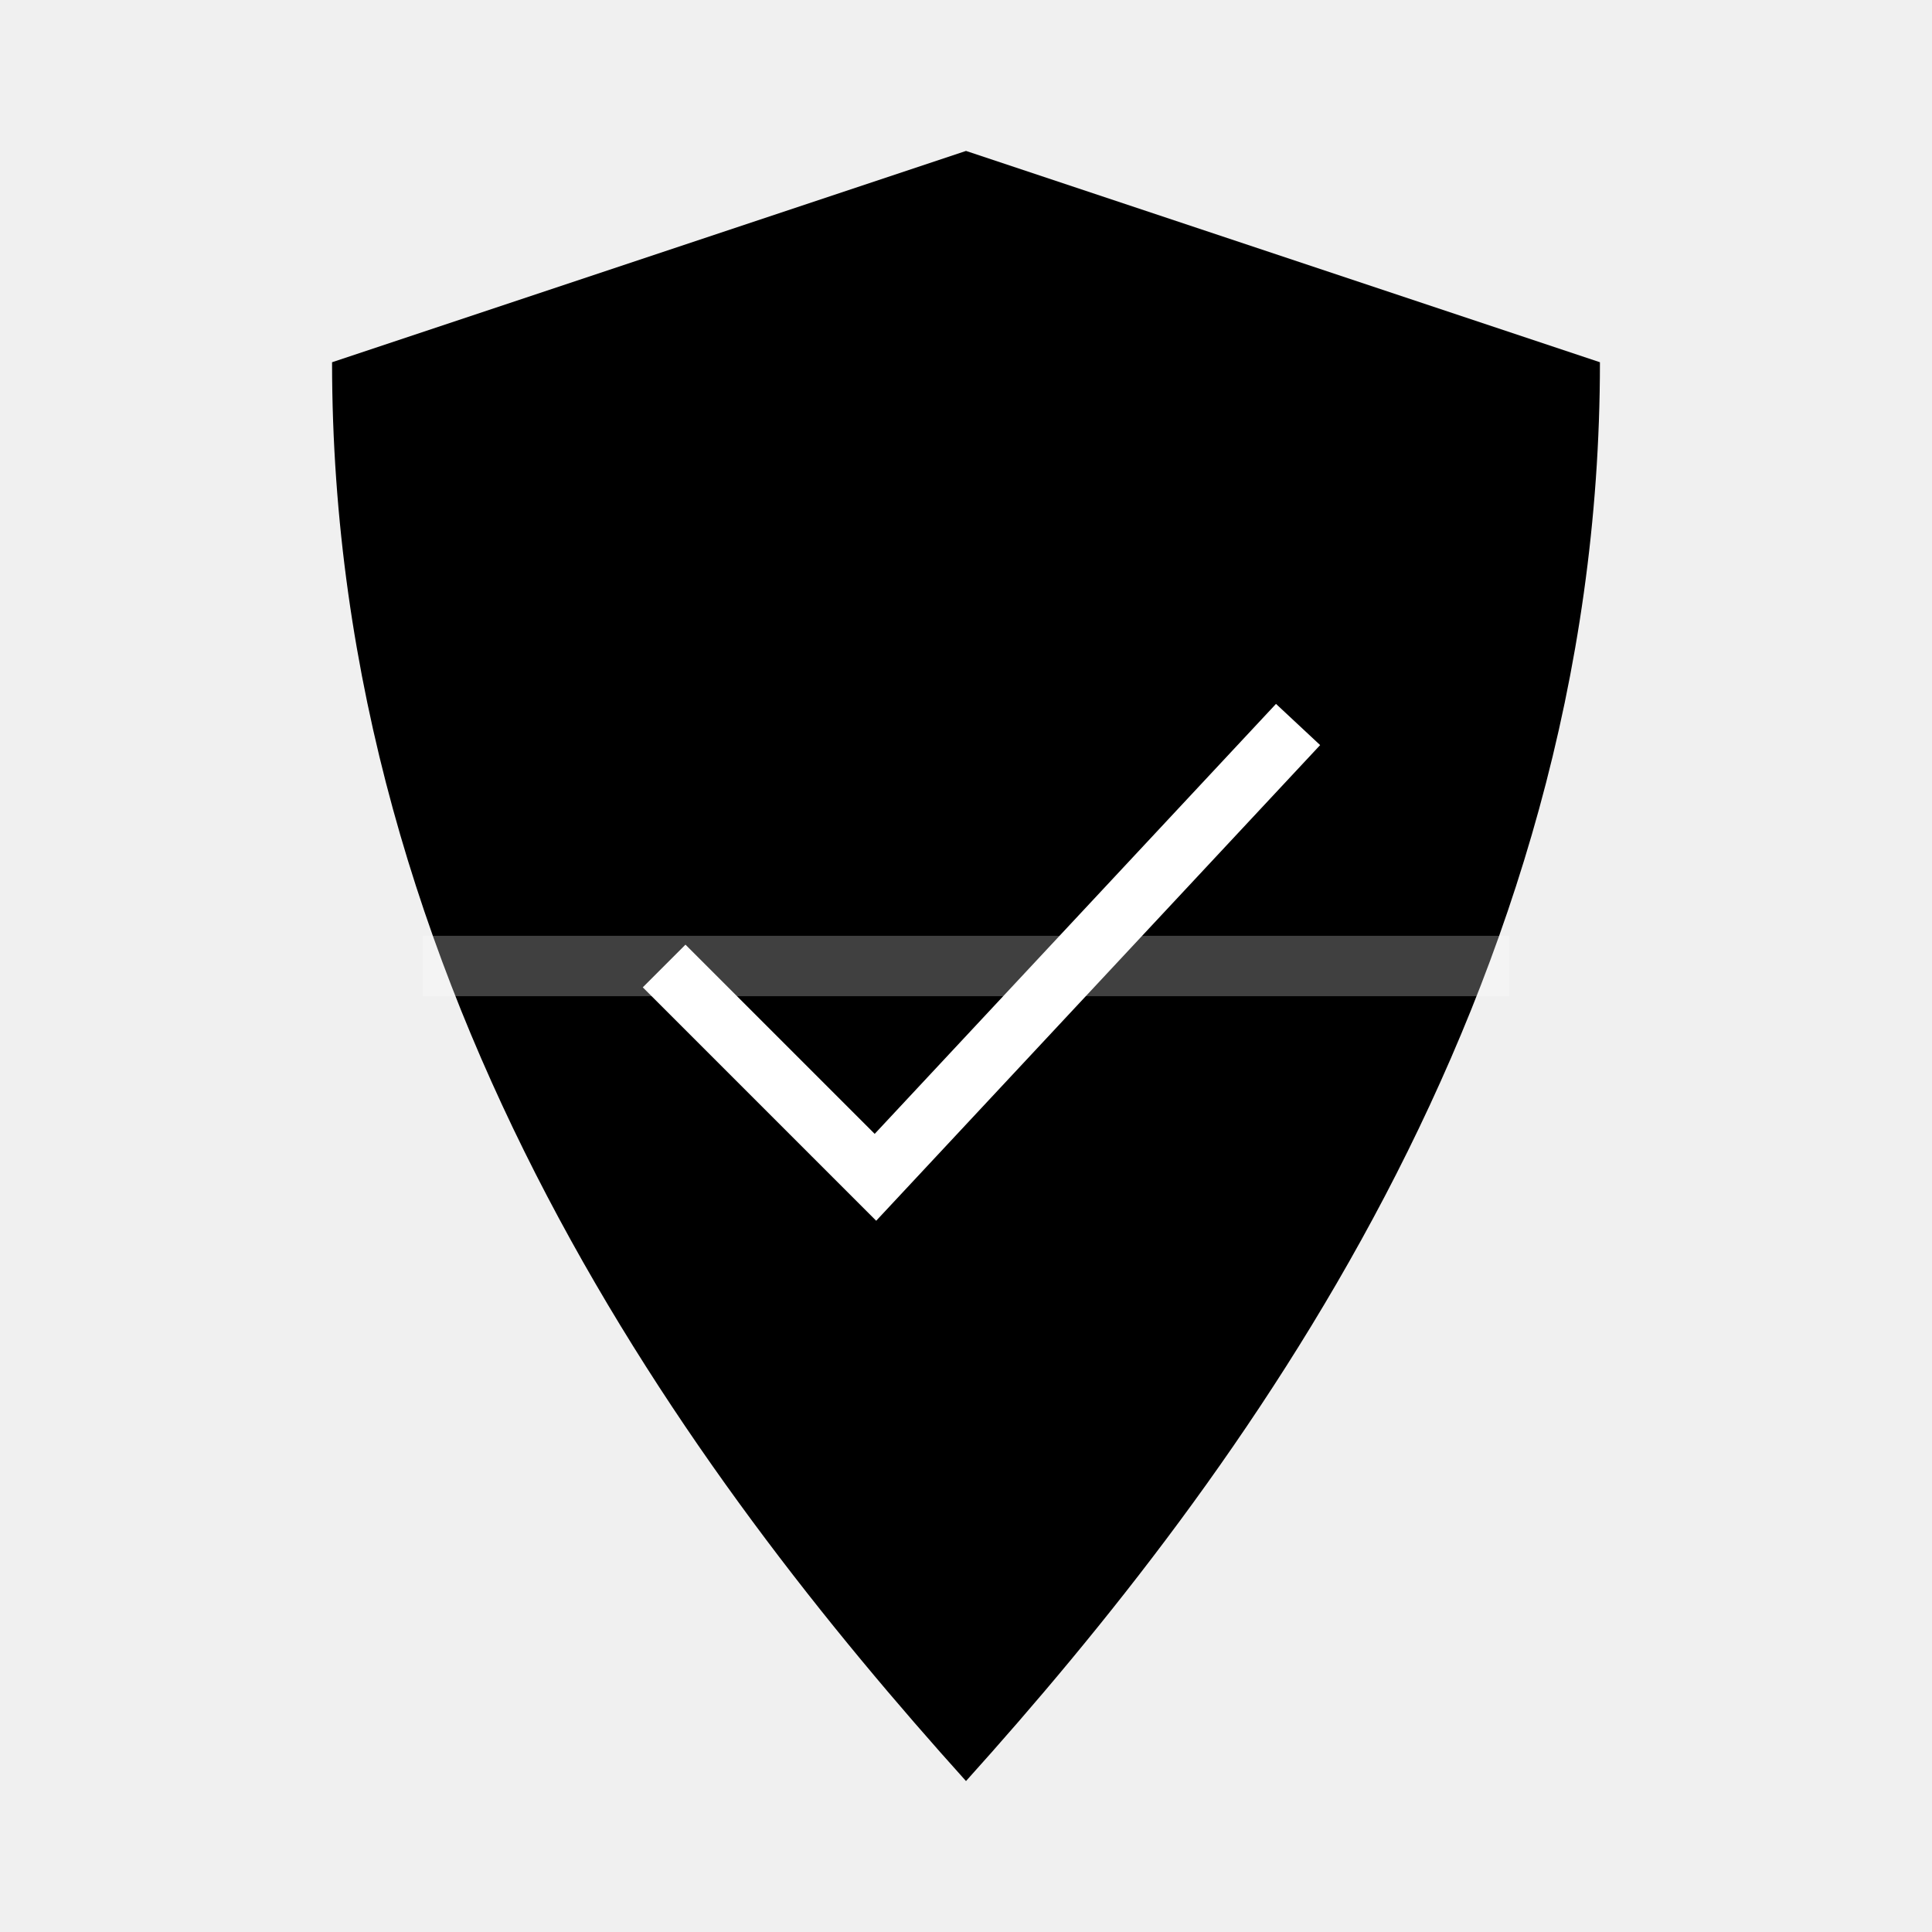
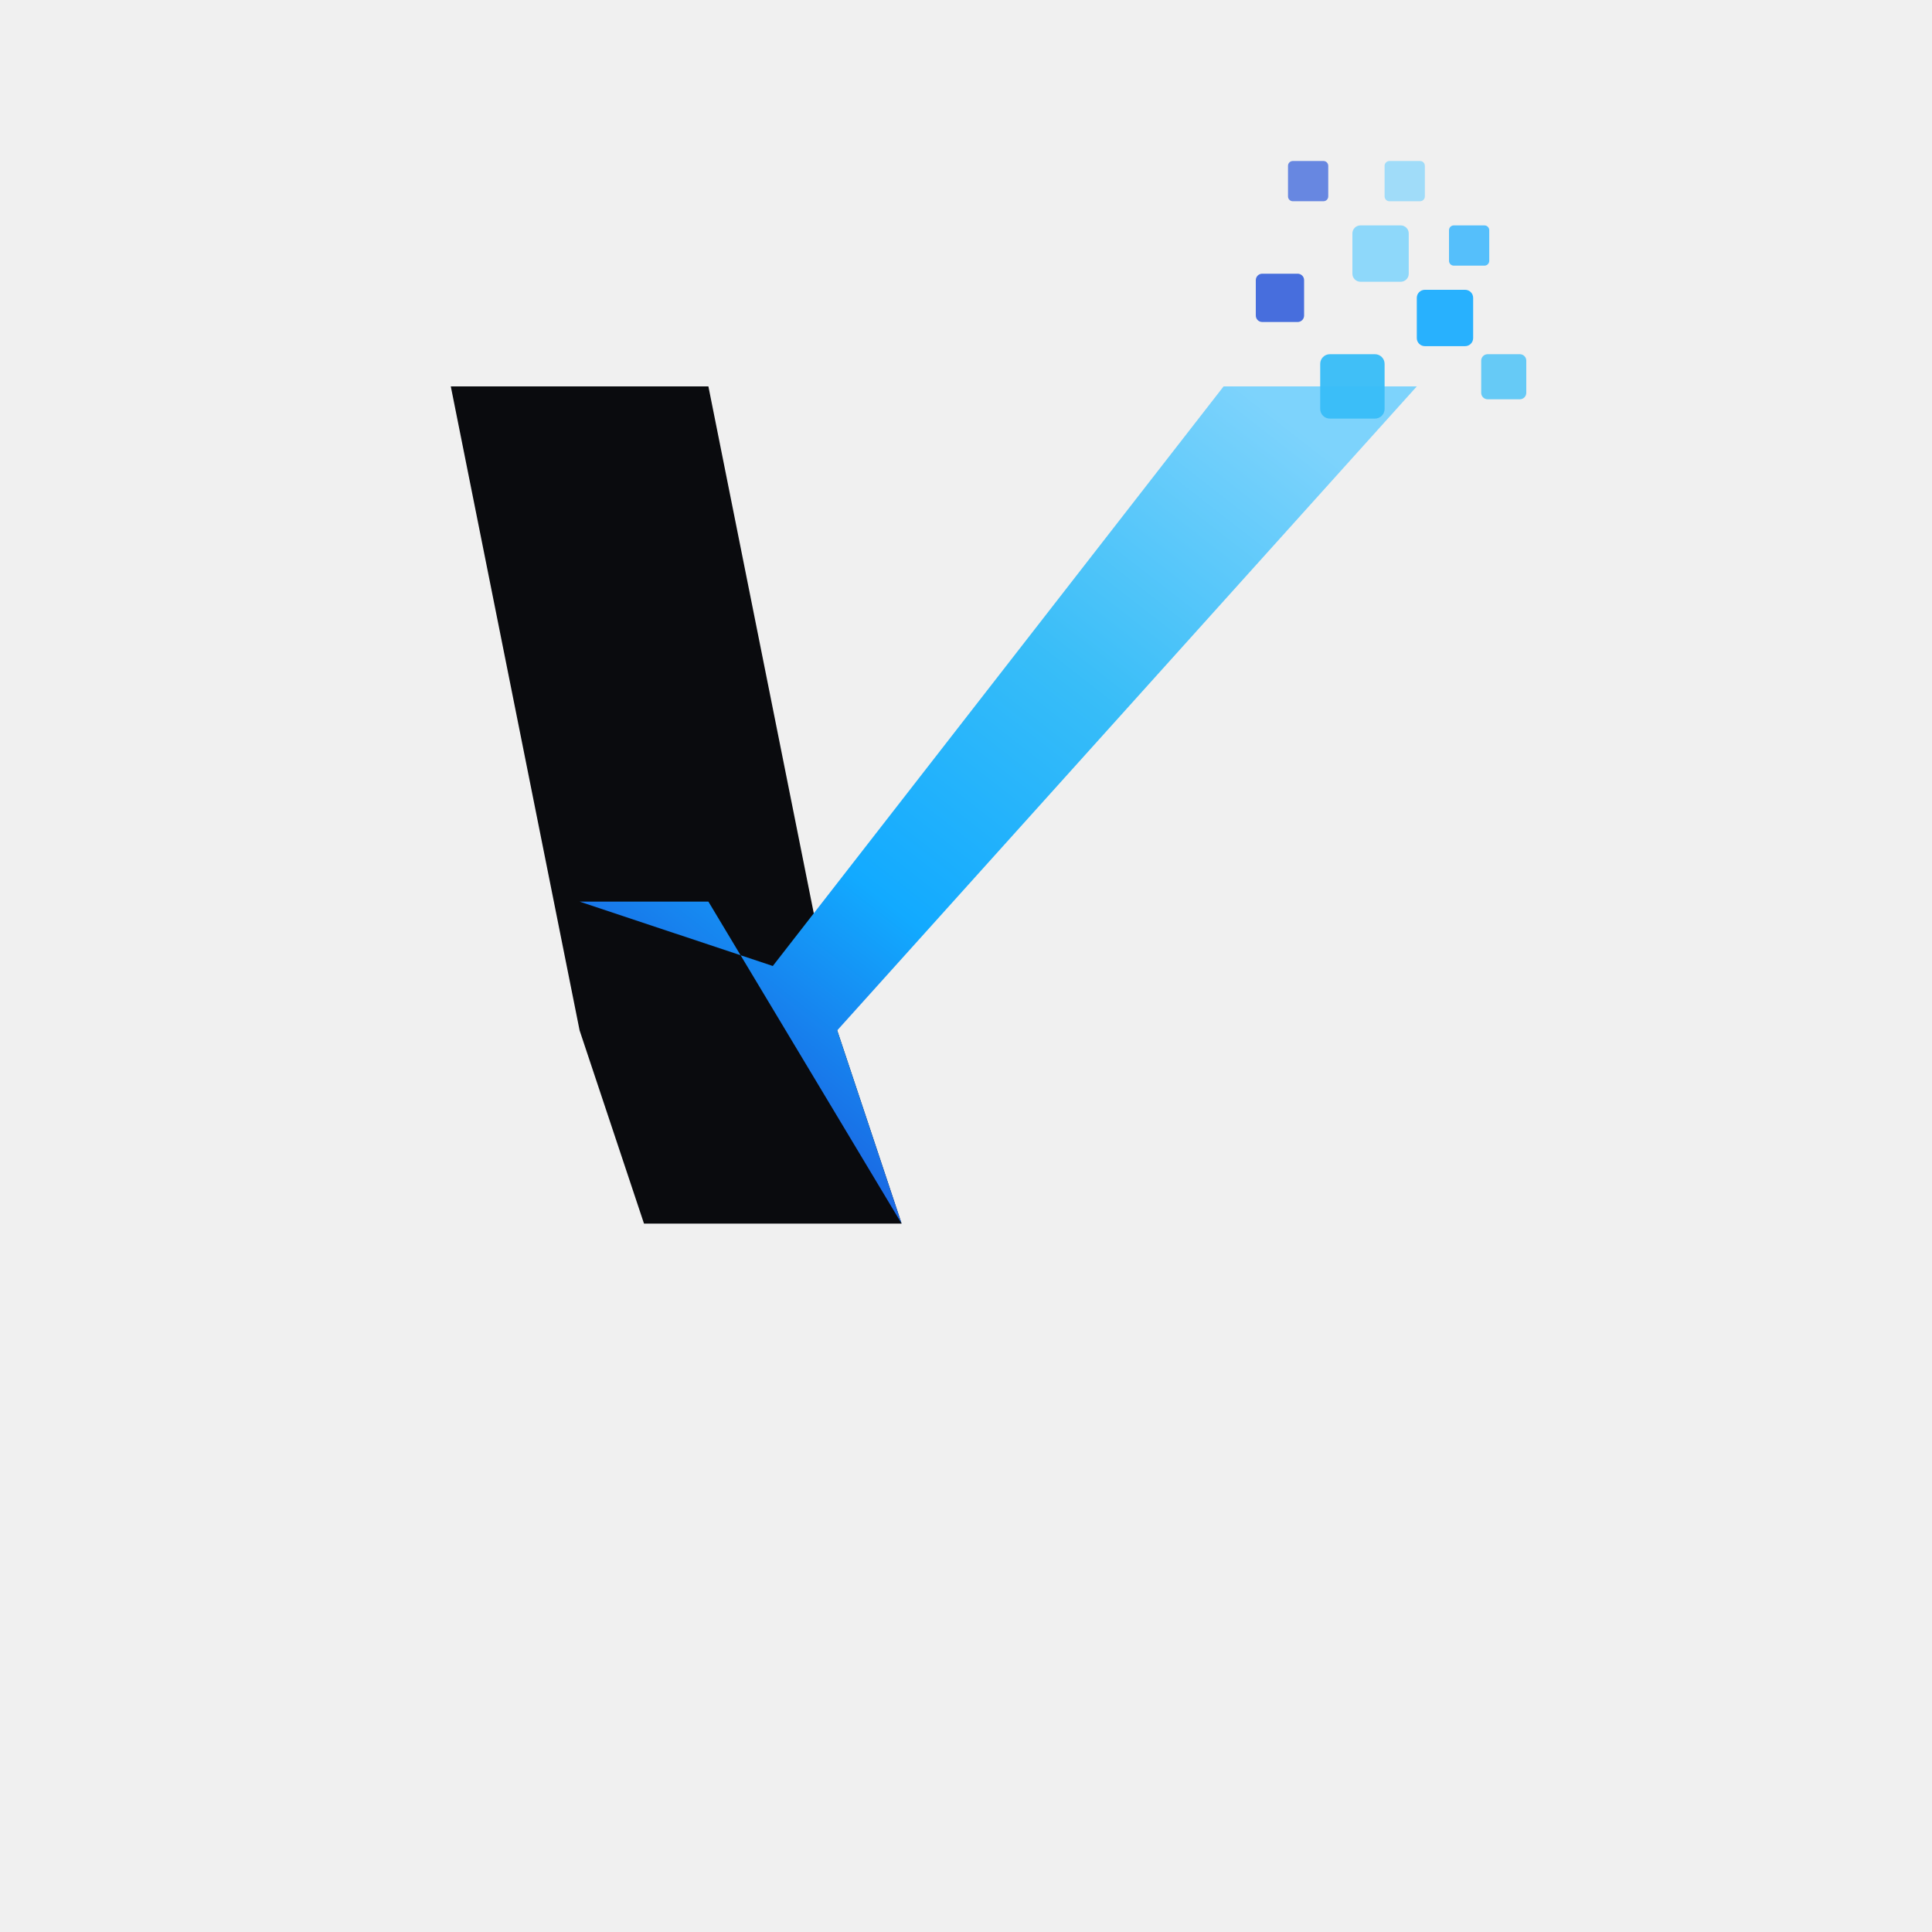
- <svg xmlns="http://www.w3.org/2000/svg" width="32" height="32" viewBox="0 0 32 32" fill="none">
+ <svg xmlns="http://www.w3.org/2000/svg" width="64" height="64" viewBox="0 0 120 120" fill="none">
  <defs>
-     <linearGradient id="logo-grad" x1="0%" y1="0%" x2="100%" y2="100%">
-       <stop offset="0%" stopColor="#2563eb" />
-       <stop offset="100%" stopColor="#10b981" />
+     <linearGradient id="vt-fav-grad" x1="85%" y1="5%" x2="15%" y2="95%">
+       <stop offset="0%" stop-color="#7dd3fc" />
+       <stop offset="35%" stop-color="#38bdf8" />
+       <stop offset="65%" stop-color="#12AAFF" />
+       <stop offset="100%" stop-color="#1d4ed8" />
    </linearGradient>
  </defs>
-   <path d="M16 2.5 L26.5 6 C26.5 16.5, 20.5 24.5, 16 29.5 C11.5 24.5, 5.5 16.5, 5.5 6 Z" fill="url(#logo-grad)" />
-   <path d="M11 16 L14.5 19.5 L21.5 12" stroke="white" strokeWidth="2.5" strokeLinecap="round" strokeLinejoin="round" />
-   <line x1="7" y1="16" x2="25" y2="16" stroke="rgba(255, 255, 255, 0.25)" strokeWidth="1.2" strokeDasharray="2,2" />
+   <path d="M28 24 L44 24 L52 64 L56 76 L40 76 L36 64 Z" fill="#0A0B0E" />
+   <path d="M36 56 L44 56 L56 76 L52 64 L88 24 L76 24 L48 60 Z" fill="url(#vt-fav-grad)" />
+   <rect x="82" y="22" width="4" height="4" rx="0.6" fill="#38bdf8" opacity="0.95" />
+   <rect x="88" y="18" width="3.5" height="3.5" rx="0.5" fill="#12AAFF" opacity="0.9" />
+   <rect x="84" y="14" width="3.5" height="3.5" rx="0.5" fill="#7dd3fc" opacity="0.85" />
+   <rect x="78" y="17" width="3" height="3" rx="0.4" fill="#1d4ed8" opacity="0.8" />
+   <rect x="92" y="22" width="2.8" height="2.8" rx="0.4" fill="#38bdf8" opacity="0.75" />
+   <rect x="90" y="14" width="2.5" height="2.5" rx="0.3" fill="#12AAFF" opacity="0.7" />
+   <rect x="86" y="10" width="2.5" height="2.5" rx="0.3" fill="#7dd3fc" opacity="0.7" />
+   <rect x="80" y="10" width="2.5" height="2.5" rx="0.3" fill="#1d4ed8" opacity="0.65" />
</svg>
